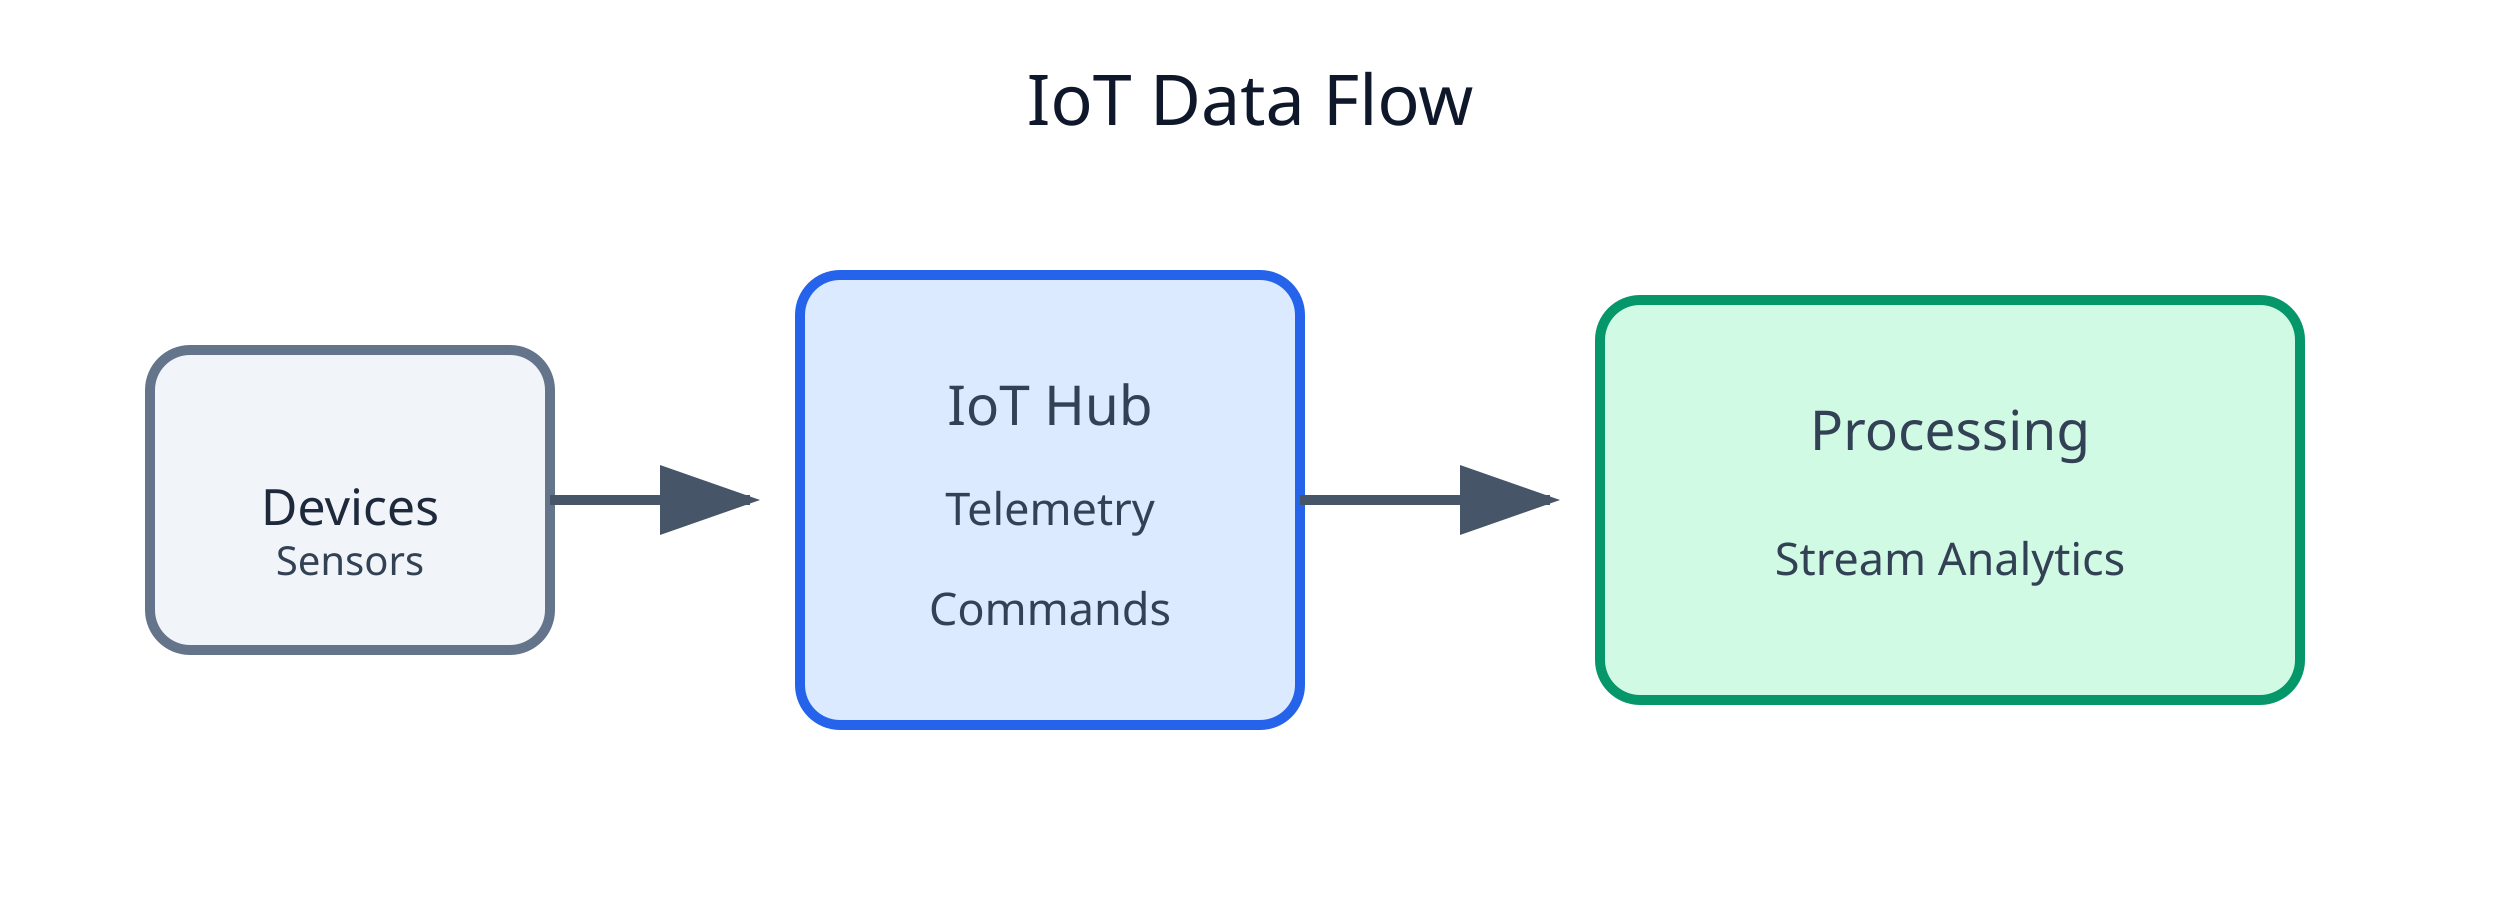
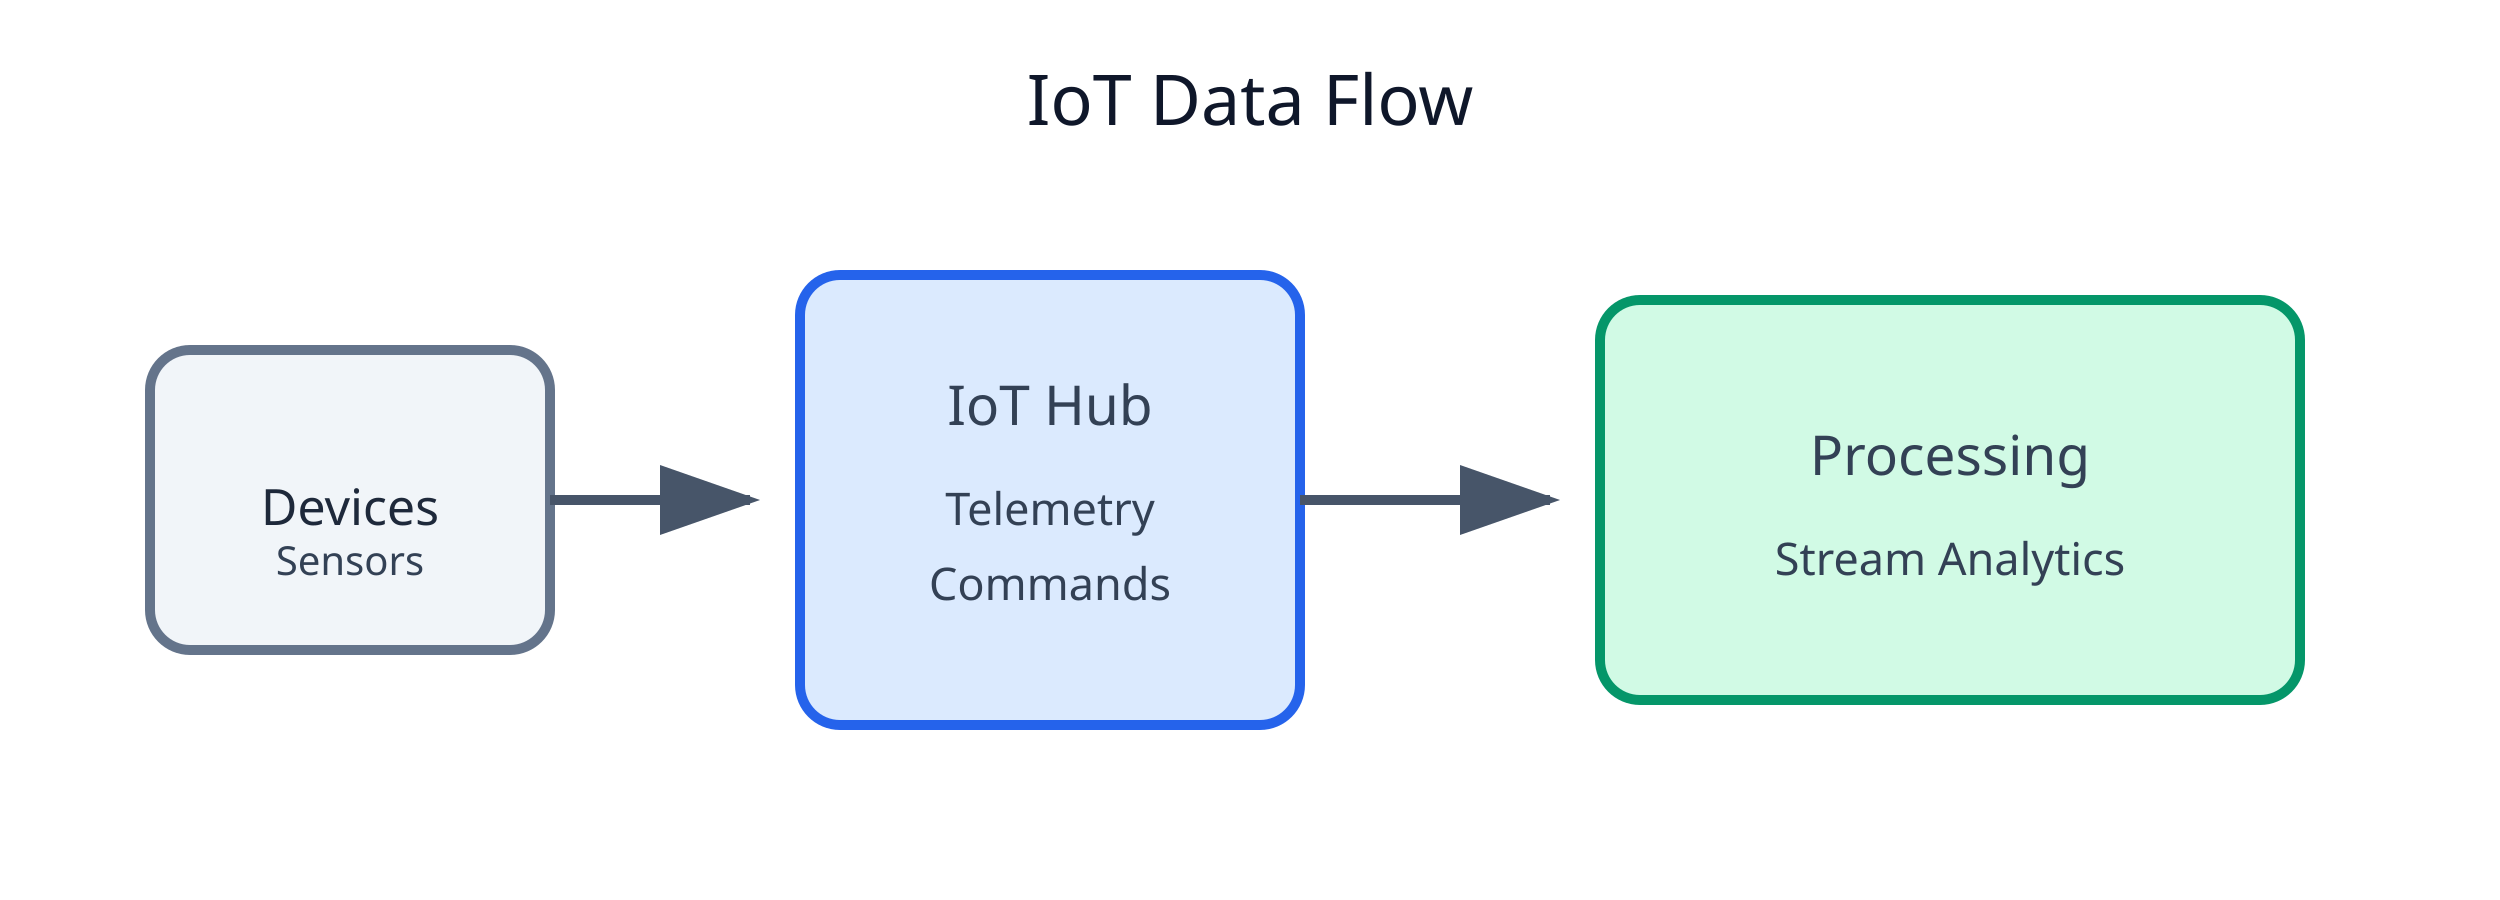
<svg xmlns="http://www.w3.org/2000/svg" viewBox="0 0 500 180" width="500" height="180">
  <defs>
    <marker id="arrow" markerWidth="10" markerHeight="7" refX="9" refY="3.5" orient="auto">
      <polygon points="0 0, 10 3.5, 0 7" fill="#475569" />
    </marker>
    <marker id="arrowBlue" markerWidth="10" markerHeight="7" refX="9" refY="3.5" orient="auto">
      <polygon points="0 0, 10 3.5, 0 7" fill="#2563EB" />
    </marker>
  </defs>
  <rect width="500" height="180" fill="#FFFFFF" />
  <text x="250" y="25" text-anchor="middle" font-family="Segoe UI" font-size="14" fill="#0F172A">IoT Data Flow</text>
  <rect x="30" y="70" width="80" height="60" rx="8" fill="#F1F5F9" stroke="#64748B" stroke-width="2" />
  <text x="70" y="105" text-anchor="middle" font-family="Segoe UI" font-size="10" fill="#1E293B">Devices</text>
  <text x="70" y="115" text-anchor="middle" font-family="Segoe UI" font-size="8" fill="#334155">Sensors</text>
  <line x1="110" y1="100" x2="150" y2="100" stroke="#475569" stroke-width="2" marker-end="url(#arrow)" />
  <rect x="160" y="55" width="100" height="90" rx="8" fill="#DBEAFE" stroke="#2563EB" stroke-width="2" />
-   <text x="210" y="105" text-anchor="middle" font-family="Segoe UI" font-size="11" fill="#1E293B" />
  <text x="210" y="85" text-anchor="middle" font-family="Segoe UI" font-size="11" fill="#334155">IoT Hub</text>
  <text x="210" y="105" text-anchor="middle" font-family="Segoe UI" font-size="9" fill="#334155">Telemetry</text>
-   <text x="210" y="125" text-anchor="middle" font-family="Segoe UI" font-size="9" fill="#334155">Commands</text>
+   <text x="210" y="120" text-anchor="middle" font-family="Segoe UI" font-size="9" fill="#334155">Commands</text>
  <line x1="260" y1="100" x2="310" y2="100" stroke="#475569" stroke-width="2" marker-end="url(#arrow)" />
  <rect x="320" y="60" width="140" height="80" rx="8" fill="#D1FAE5" stroke="#059669" stroke-width="2" />
-   <text x="390" y="105" text-anchor="middle" font-family="Segoe UI" font-size="11" fill="#1E293B" />
-   <text x="390" y="90" text-anchor="middle" font-family="Segoe UI" font-size="11" fill="#334155">Processing</text>
+   <text x="390" y="95" text-anchor="middle" font-family="Segoe UI" font-size="11" fill="#334155">Processing</text>
  <text x="390" y="115" text-anchor="middle" font-family="Segoe UI" font-size="9" fill="#334155">Stream Analytics</text>
</svg>
